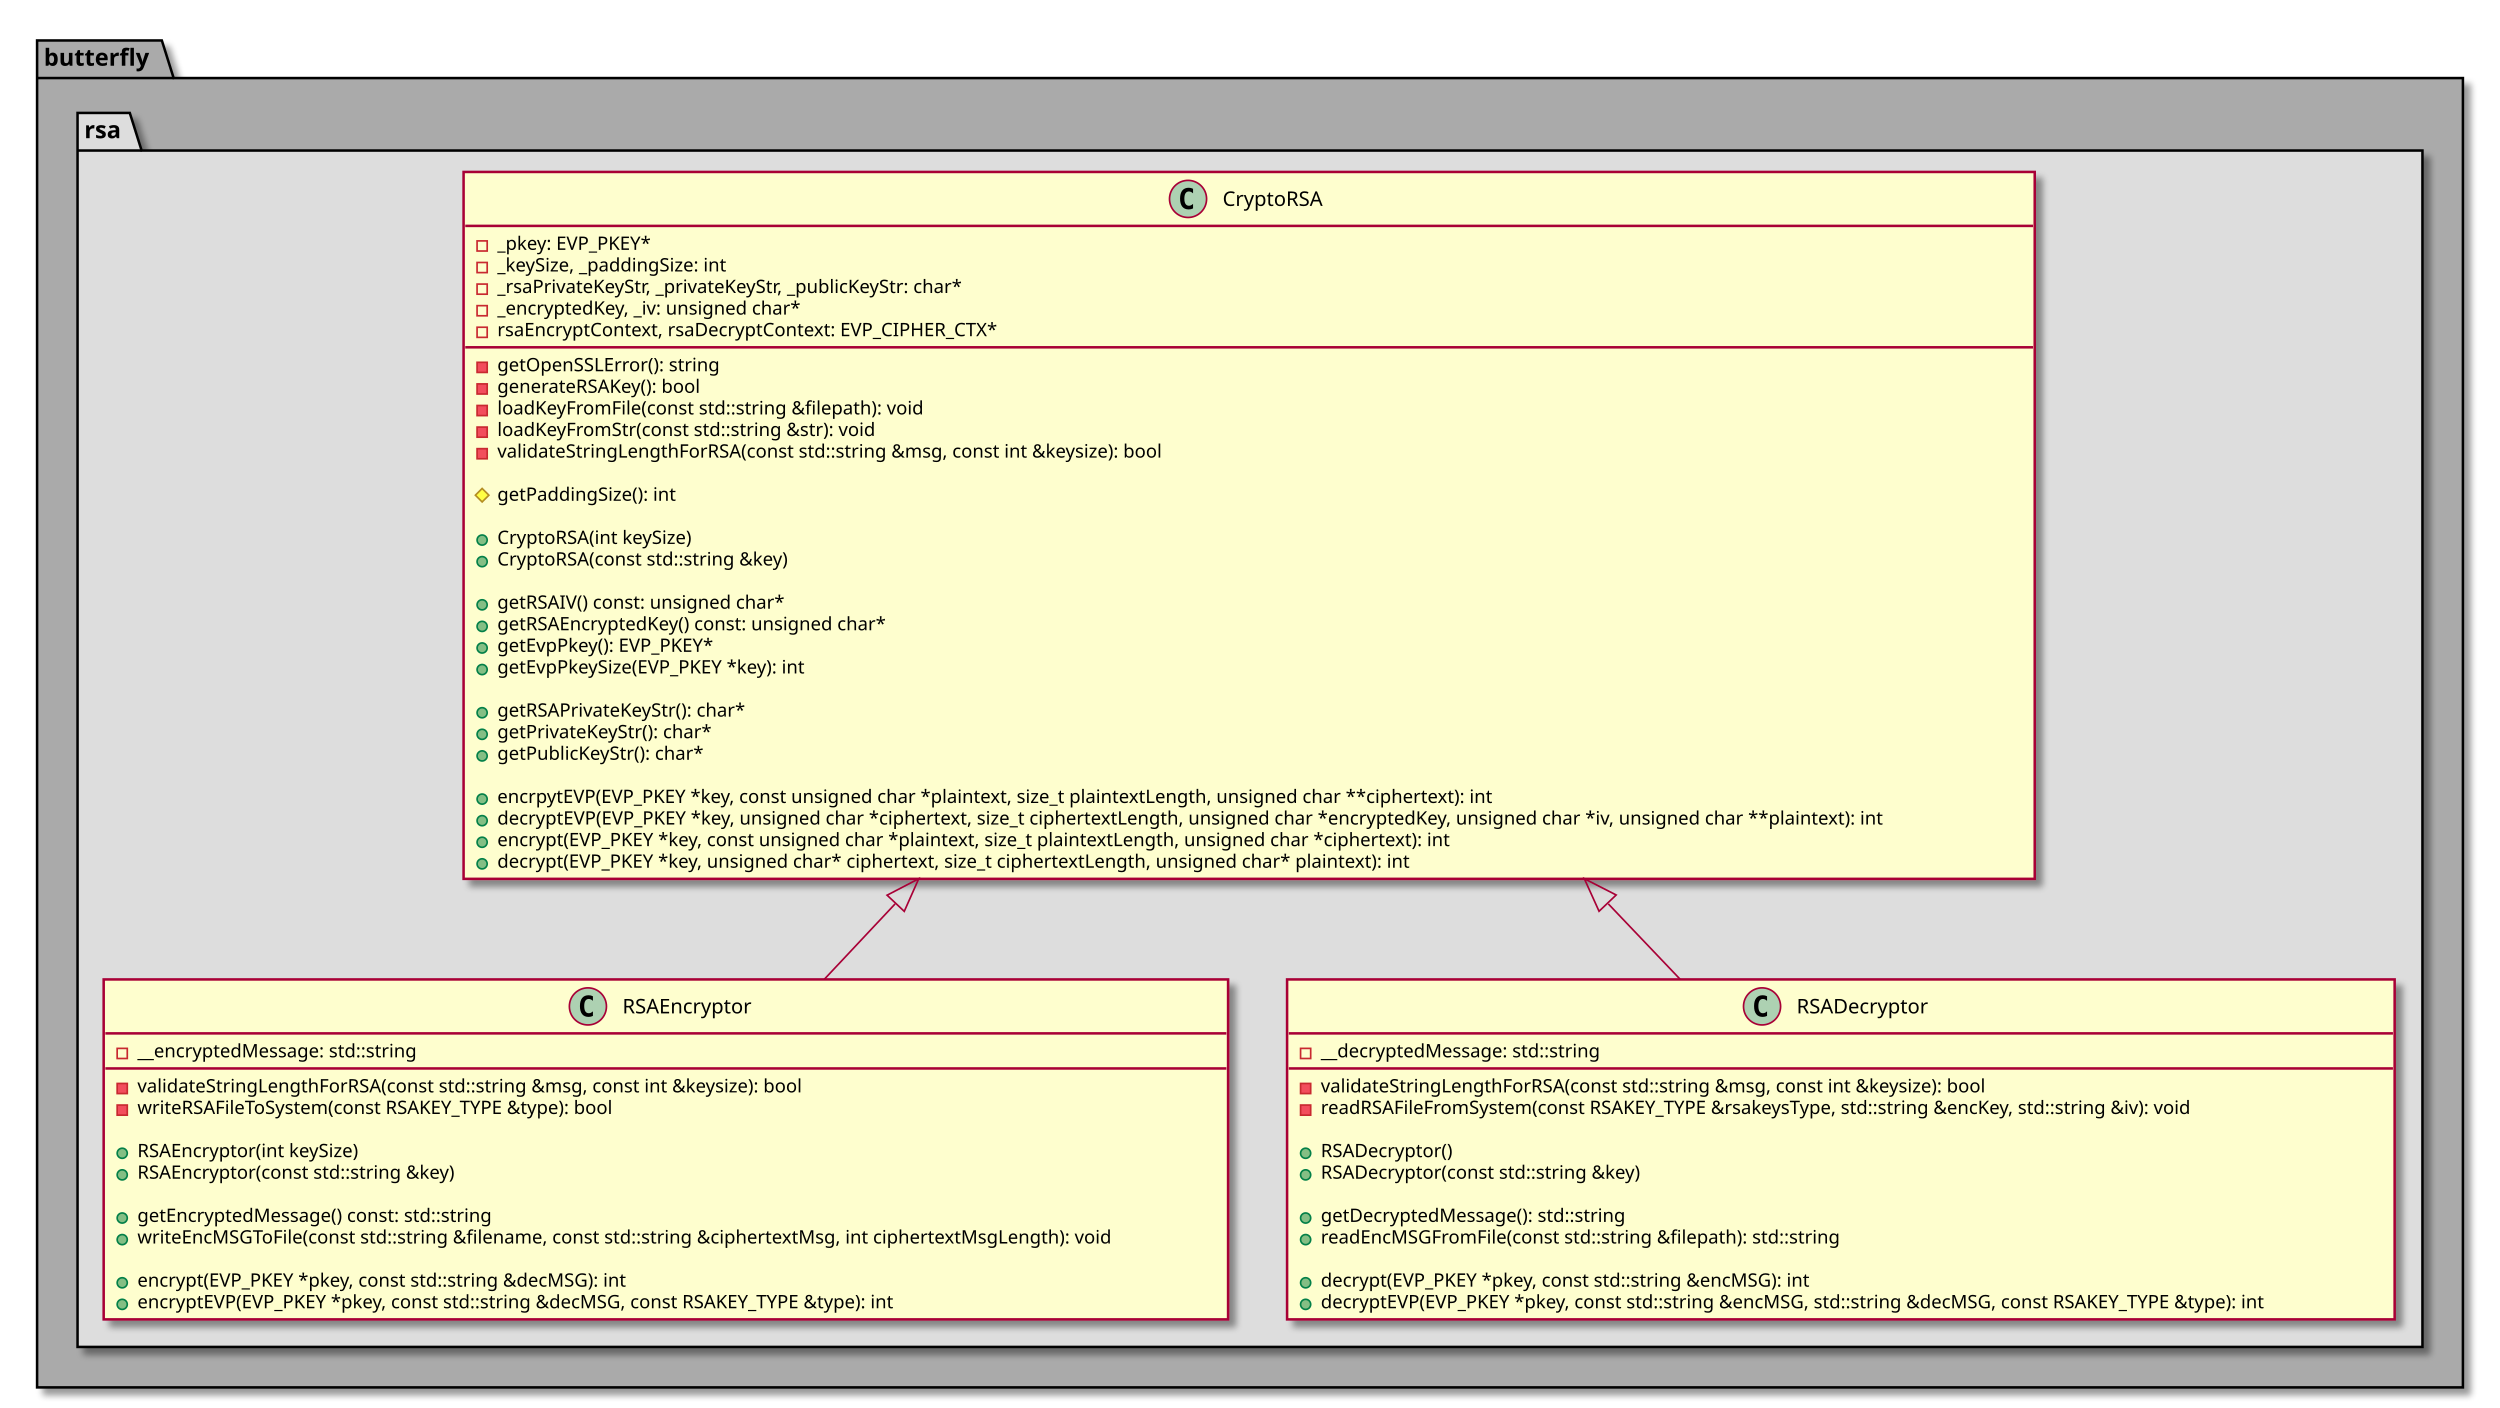
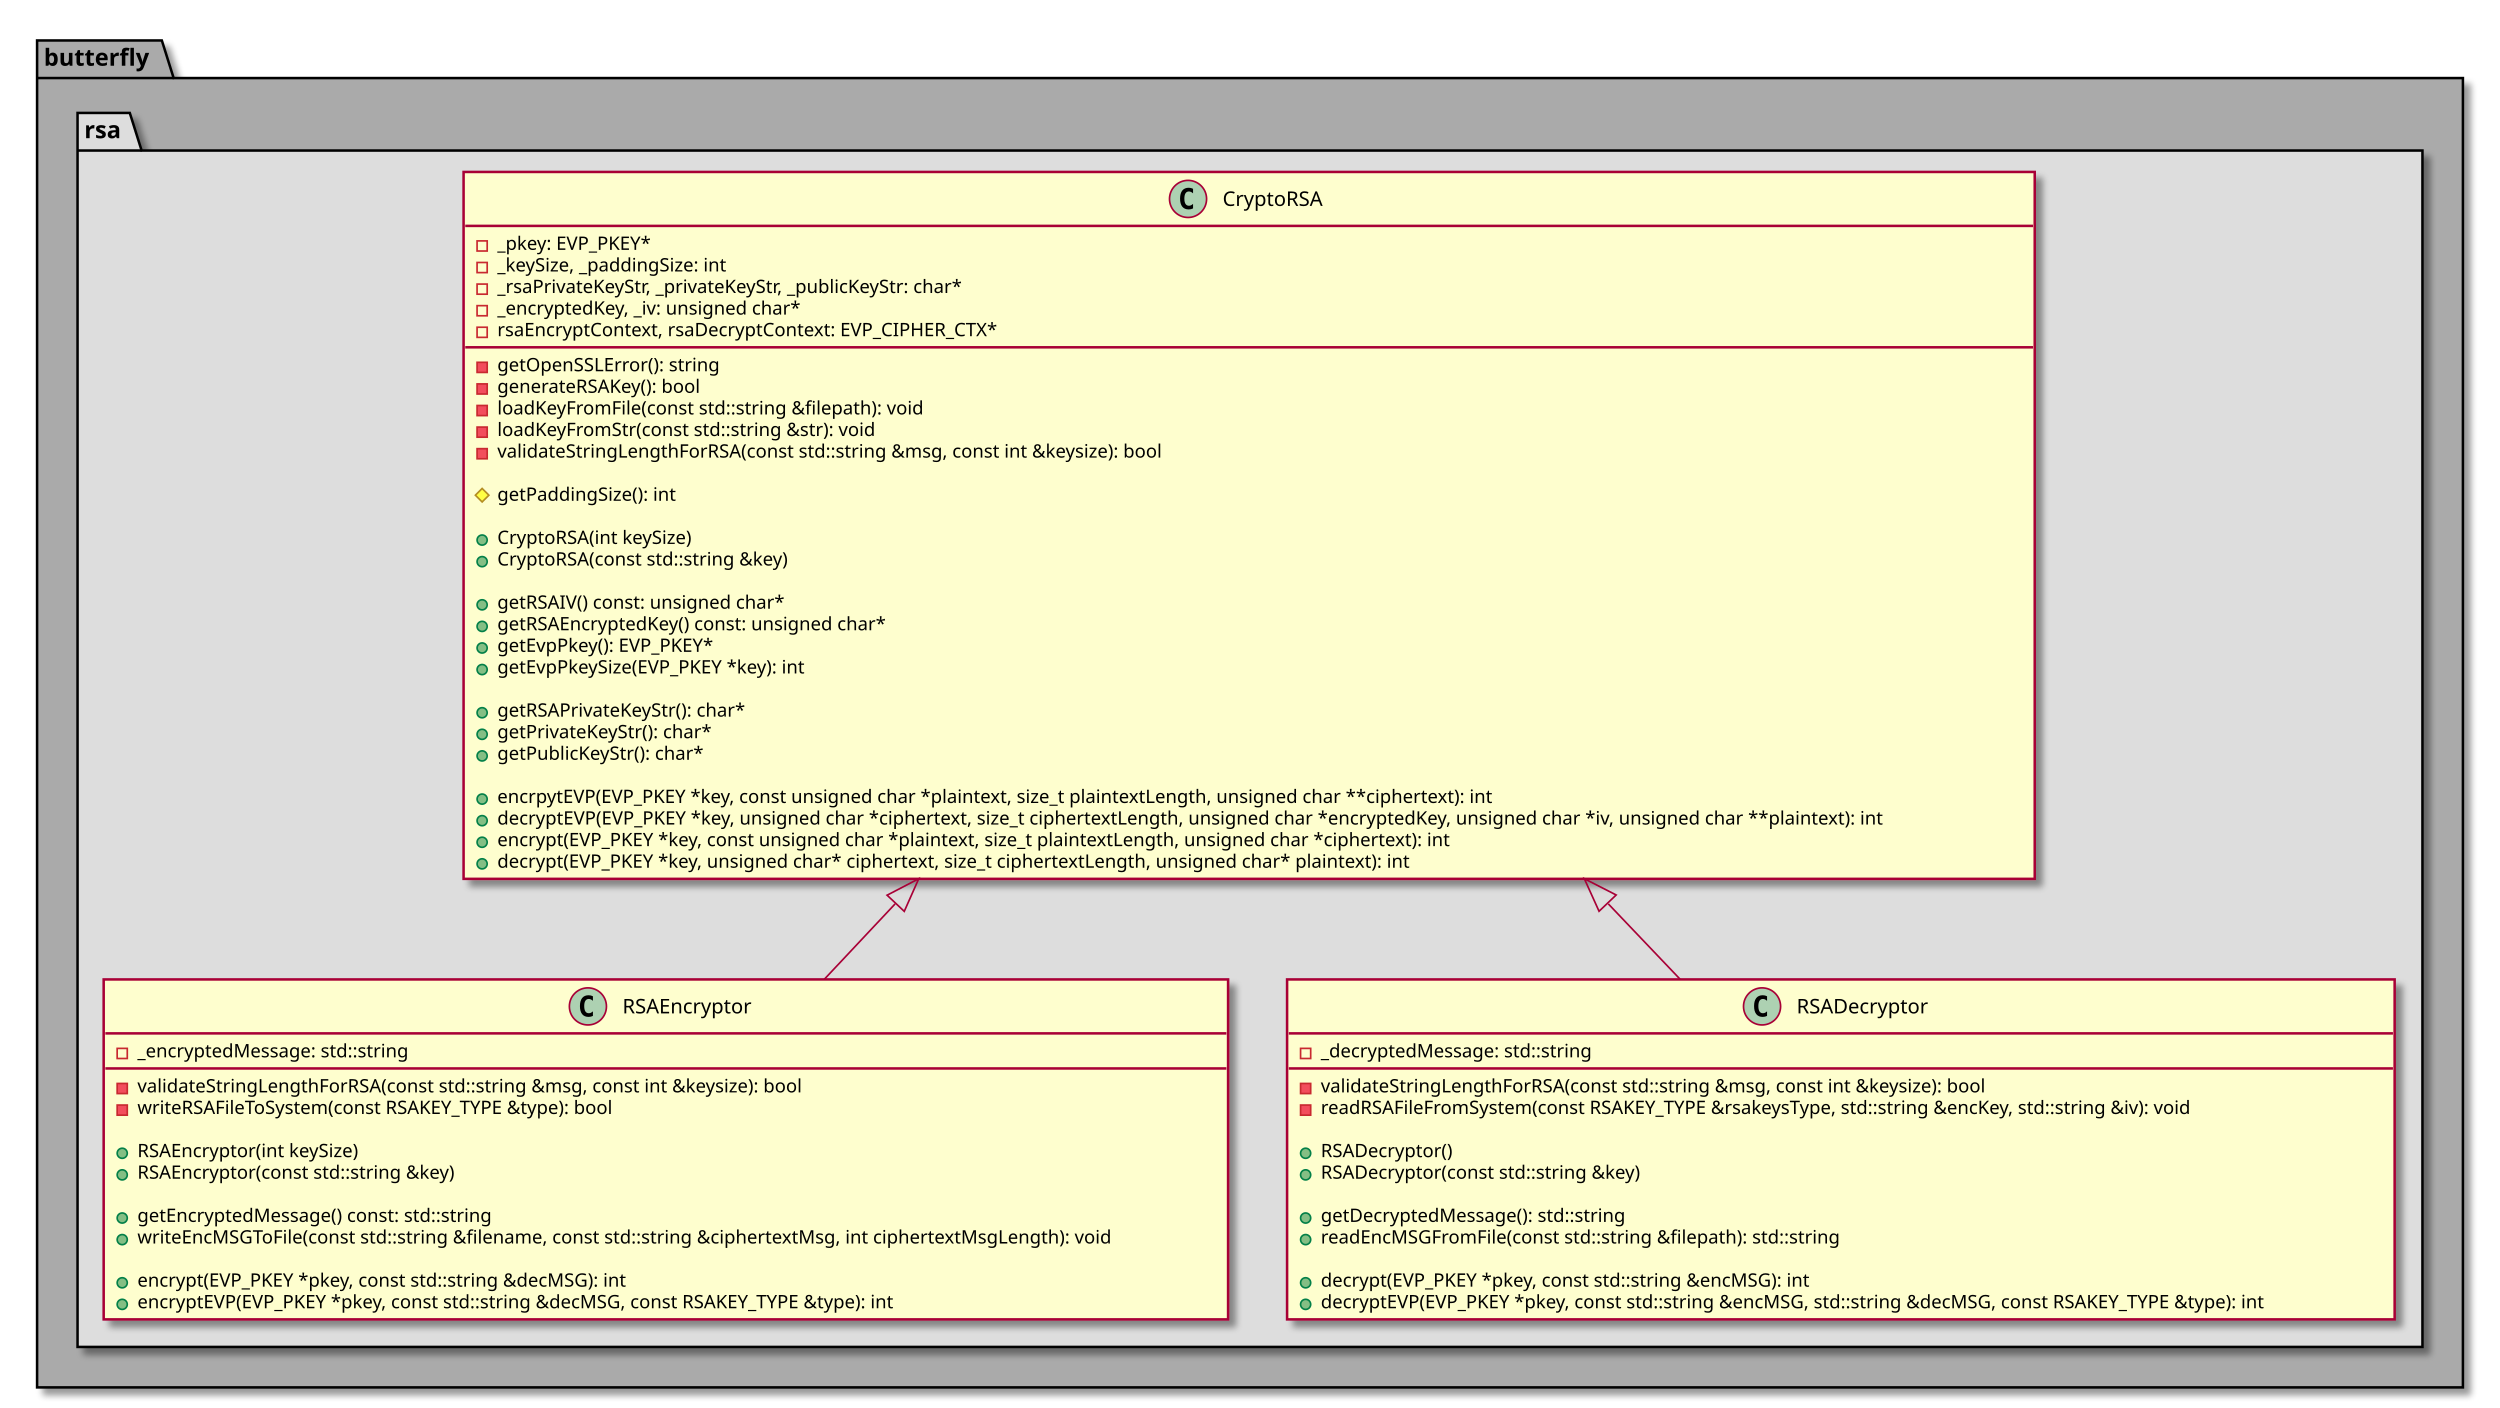
<svg xmlns="http://www.w3.org/2000/svg" contentScriptType="application/ecmascript" contentStyleType="text/css" height="835px" preserveAspectRatio="none" style="width:1483px;height:835px;" version="1.1" viewBox="0 0 1483 835" width="1483px" zoomAndPan="magnify">
  <defs>
-     <filter height="300%" id="f1le82wkpehf3f" width="300%" x="-1" y="-1">
+     <filter height="300%" id="f1hxs1eqja5ko9" width="300%" x="-1" y="-1">
      <feGaussianBlur result="blurOut" stdDeviation="2.0" />
      <feColorMatrix in="blurOut" result="blurOut2" type="matrix" values="0 0 0 0 0 0 0 0 0 0 0 0 0 0 0 0 0 0 .4 0" />
      <feOffset dx="4.0" dy="4.0" in="blurOut2" result="blurOut3" />
      <feBlend in="SourceGraphic" in2="blurOut3" mode="normal" />
    </filter>
  </defs>
  <g>
-     <polygon fill="#AAAAAA" filter="url(#f1le82wkpehf3f)" points="22,24,96,24,103,46.297,1461,46.297,1461,823,22,823,22,24" style="stroke: #000000; stroke-width: 1.5;" />
+     <polygon fill="#AAAAAA" filter="url(#f1hxs1eqja5ko9)" points="22,24,96,24,103,46.297,1461,46.297,1461,823,22,823,22,24" style="stroke: #000000; stroke-width: 1.5;" />
    <line style="stroke: #000000; stroke-width: 1.5;" x1="22" x2="103" y1="46.297" y2="46.297" />
    <text fill="#000000" font-family="sans-serif" font-size="14" font-weight="bold" lengthAdjust="spacingAndGlyphs" textLength="68" x="26" y="38.995">butterfly</text>
-     <polygon fill="#DDDDDD" filter="url(#f1le82wkpehf3f)" points="46,67,77,67,84,89.297,1437,89.297,1437,799,46,799,46,67" style="stroke: #000000; stroke-width: 1.5;" />
+     <polygon fill="#DDDDDD" filter="url(#f1hxs1eqja5ko9)" points="46,67,77,67,84,89.297,1437,89.297,1437,799,46,799,46,67" style="stroke: #000000; stroke-width: 1.5;" />
    <line style="stroke: #000000; stroke-width: 1.5;" x1="46" x2="84" y1="89.297" y2="89.297" />
    <text fill="#000000" font-family="sans-serif" font-size="14" font-weight="bold" lengthAdjust="spacingAndGlyphs" textLength="25" x="50" y="81.995">rsa</text>
-     <rect fill="#FEFECE" filter="url(#f1le82wkpehf3f)" height="419.336" id="CryptoRSA" style="stroke: #A80036; stroke-width: 1.5;" width="932" x="275" y="102" />
+     <rect fill="#FEFECE" filter="url(#f1hxs1eqja5ko9)" height="419.336" id="CryptoRSA" style="stroke: #A80036; stroke-width: 1.5;" width="932" x="275" y="102" />
    <ellipse cx="704.75" cy="118" fill="#ADD1B2" rx="11" ry="11" style="stroke: #A80036; stroke-width: 1.0;" />
    <path d="M707.719,123.641 Q707.141,123.938 706.5,124.078 Q705.859,124.234 705.156,124.234 Q702.656,124.234 701.328,122.594 Q700.016,120.938 700.016,117.812 Q700.016,114.688 701.328,113.031 Q702.656,111.375 705.156,111.375 Q705.859,111.375 706.5,111.531 Q707.156,111.688 707.719,111.984 L707.719,114.703 Q707.094,114.125 706.5,113.859 Q705.906,113.578 705.281,113.578 Q703.938,113.578 703.25,114.656 Q702.562,115.719 702.562,117.812 Q702.562,119.906 703.25,120.984 Q703.938,122.047 705.281,122.047 Q705.906,122.047 706.5,121.781 Q707.094,121.5 707.719,120.922 L707.719,123.641 Z " />
    <text fill="#000000" font-family="sans-serif" font-size="12" lengthAdjust="spacingAndGlyphs" textLength="64" x="725.25" y="122.154">CryptoRSA</text>
    <line style="stroke: #A80036; stroke-width: 1.5;" x1="276" x2="1206" y1="134" y2="134" />
    <rect fill="none" height="6" style="stroke: #C82930; stroke-width: 1.0;" width="6" x="283" y="142.902" />
    <text fill="#000000" font-family="sans-serif" font-size="11" lengthAdjust="spacingAndGlyphs" textLength="101" x="295" y="148.21">_pkey: EVP_PKEY*</text>
    <rect fill="none" height="6" style="stroke: #C82930; stroke-width: 1.0;" width="6" x="283" y="155.707" />
    <text fill="#000000" font-family="sans-serif" font-size="11" lengthAdjust="spacingAndGlyphs" textLength="152" x="295" y="161.015">_keySize, _paddingSize: int</text>
    <rect fill="none" height="6" style="stroke: #C82930; stroke-width: 1.0;" width="6" x="283" y="168.512" />
    <text fill="#000000" font-family="sans-serif" font-size="11" lengthAdjust="spacingAndGlyphs" textLength="314" x="295" y="173.82">_rsaPrivateKeyStr, _privateKeyStr, _publicKeyStr: char*</text>
    <rect fill="none" height="6" style="stroke: #C82930; stroke-width: 1.0;" width="6" x="283" y="181.316" />
    <text fill="#000000" font-family="sans-serif" font-size="11" lengthAdjust="spacingAndGlyphs" textLength="200" x="295" y="186.625">_encryptedKey, _iv: unsigned char*</text>
    <rect fill="none" height="6" style="stroke: #C82930; stroke-width: 1.0;" width="6" x="283" y="194.121" />
    <text fill="#000000" font-family="sans-serif" font-size="11" lengthAdjust="spacingAndGlyphs" textLength="326" x="295" y="199.429">rsaEncryptContext, rsaDecryptContext: EVP_CIPHER_CTX*</text>
    <line style="stroke: #A80036; stroke-width: 1.5;" x1="276" x2="1206" y1="206.023" y2="206.023" />
    <rect fill="#F24D5C" height="6" style="stroke: #C82930; stroke-width: 1.0;" width="6" x="283" y="214.926" />
    <text fill="#000000" font-family="sans-serif" font-size="11" lengthAdjust="spacingAndGlyphs" textLength="148" x="295" y="220.234">getOpenSSLError(): string</text>
    <rect fill="#F24D5C" height="6" style="stroke: #C82930; stroke-width: 1.0;" width="6" x="283" y="227.731" />
    <text fill="#000000" font-family="sans-serif" font-size="11" lengthAdjust="spacingAndGlyphs" textLength="133" x="295" y="233.039">generateRSAKey(): bool</text>
    <rect fill="#F24D5C" height="6" style="stroke: #C82930; stroke-width: 1.0;" width="6" x="283" y="240.535" />
    <text fill="#000000" font-family="sans-serif" font-size="11" lengthAdjust="spacingAndGlyphs" textLength="281" x="295" y="245.843">loadKeyFromFile(const std::string &amp;filepath): void</text>
    <rect fill="#F24D5C" height="6" style="stroke: #C82930; stroke-width: 1.0;" width="6" x="283" y="253.34" />
    <text fill="#000000" font-family="sans-serif" font-size="11" lengthAdjust="spacingAndGlyphs" textLength="253" x="295" y="258.648">loadKeyFromStr(const std::string &amp;str): void</text>
    <rect fill="#F24D5C" height="6" style="stroke: #C82930; stroke-width: 1.0;" width="6" x="283" y="266.144" />
    <text fill="#000000" font-family="sans-serif" font-size="11" lengthAdjust="spacingAndGlyphs" textLength="441" x="295" y="271.453">validateStringLengthForRSA(const std::string &amp;msg, const int &amp;keysize): bool</text>
    <text fill="#000000" font-family="sans-serif" font-size="11" lengthAdjust="spacingAndGlyphs" textLength="0" x="299" y="284.257" />
    <polygon fill="#FFFF44" points="286,289.754,290,293.754,286,297.754,282,293.754" style="stroke: #B38D22; stroke-width: 1.0;" />
    <text fill="#000000" font-family="sans-serif" font-size="11" lengthAdjust="spacingAndGlyphs" textLength="116" x="295" y="297.062">getPaddingSize(): int</text>
    <text fill="#000000" font-family="sans-serif" font-size="11" lengthAdjust="spacingAndGlyphs" textLength="0" x="299" y="309.867" />
    <ellipse cx="286" cy="320.363" fill="#84BE84" rx="3" ry="3" style="stroke: #038048; stroke-width: 1.0;" />
    <text fill="#000000" font-family="sans-serif" font-size="11" lengthAdjust="spacingAndGlyphs" textLength="127" x="295" y="322.671">CryptoRSA(int keySize)</text>
    <ellipse cx="286" cy="333.168" fill="#84BE84" rx="3" ry="3" style="stroke: #038048; stroke-width: 1.0;" />
    <text fill="#000000" font-family="sans-serif" font-size="11" lengthAdjust="spacingAndGlyphs" textLength="194" x="295" y="335.476">CryptoRSA(const std::string &amp;key)</text>
    <text fill="#000000" font-family="sans-serif" font-size="11" lengthAdjust="spacingAndGlyphs" textLength="0" x="299" y="348.281" />
    <ellipse cx="286" cy="358.777" fill="#84BE84" rx="3" ry="3" style="stroke: #038048; stroke-width: 1.0;" />
    <text fill="#000000" font-family="sans-serif" font-size="11" lengthAdjust="spacingAndGlyphs" textLength="188" x="295" y="361.085">getRSAIV() const: unsigned char*</text>
    <ellipse cx="286" cy="371.582" fill="#84BE84" rx="3" ry="3" style="stroke: #038048; stroke-width: 1.0;" />
    <text fill="#000000" font-family="sans-serif" font-size="11" lengthAdjust="spacingAndGlyphs" textLength="254" x="295" y="373.89">getRSAEncryptedKey() const: unsigned char*</text>
    <ellipse cx="286" cy="384.387" fill="#84BE84" rx="3" ry="3" style="stroke: #038048; stroke-width: 1.0;" />
    <text fill="#000000" font-family="sans-serif" font-size="11" lengthAdjust="spacingAndGlyphs" textLength="141" x="295" y="386.695">getEvpPkey(): EVP_PKEY*</text>
    <ellipse cx="286" cy="397.191" fill="#84BE84" rx="3" ry="3" style="stroke: #038048; stroke-width: 1.0;" />
    <text fill="#000000" font-family="sans-serif" font-size="11" lengthAdjust="spacingAndGlyphs" textLength="201" x="295" y="399.5">getEvpPkeySize(EVP_PKEY *key): int</text>
    <text fill="#000000" font-family="sans-serif" font-size="11" lengthAdjust="spacingAndGlyphs" textLength="0" x="299" y="412.304" />
    <ellipse cx="286" cy="422.801" fill="#84BE84" rx="3" ry="3" style="stroke: #038048; stroke-width: 1.0;" />
    <text fill="#000000" font-family="sans-serif" font-size="11" lengthAdjust="spacingAndGlyphs" textLength="163" x="295" y="425.109">getRSAPrivateKeyStr(): char*</text>
    <ellipse cx="286" cy="435.606" fill="#84BE84" rx="3" ry="3" style="stroke: #038048; stroke-width: 1.0;" />
    <text fill="#000000" font-family="sans-serif" font-size="11" lengthAdjust="spacingAndGlyphs" textLength="141" x="295" y="437.914">getPrivateKeyStr(): char*</text>
    <ellipse cx="286" cy="448.41" fill="#84BE84" rx="3" ry="3" style="stroke: #038048; stroke-width: 1.0;" />
    <text fill="#000000" font-family="sans-serif" font-size="11" lengthAdjust="spacingAndGlyphs" textLength="135" x="295" y="450.718">getPublicKeyStr(): char*</text>
    <text fill="#000000" font-family="sans-serif" font-size="11" lengthAdjust="spacingAndGlyphs" textLength="0" x="299" y="463.523" />
    <ellipse cx="286" cy="474.019" fill="#84BE84" rx="3" ry="3" style="stroke: #038048; stroke-width: 1.0;" />
    <text fill="#000000" font-family="sans-serif" font-size="11" lengthAdjust="spacingAndGlyphs" textLength="650" x="295" y="476.328">encrpytEVP(EVP_PKEY *key, const unsigned char *plaintext, size_t plaintextLength, unsigned char **ciphertext): int</text>
    <ellipse cx="286" cy="486.824" fill="#84BE84" rx="3" ry="3" style="stroke: #038048; stroke-width: 1.0;" />
    <text fill="#000000" font-family="sans-serif" font-size="11" lengthAdjust="spacingAndGlyphs" textLength="906" x="295" y="489.132">decryptEVP(EVP_PKEY *key, unsigned char *ciphertext, size_t ciphertextLength, unsigned char *encryptedKey, unsigned char *iv, unsigned char **plaintext): int</text>
    <ellipse cx="286" cy="499.629" fill="#84BE84" rx="3" ry="3" style="stroke: #038048; stroke-width: 1.0;" />
    <text fill="#000000" font-family="sans-serif" font-size="11" lengthAdjust="spacingAndGlyphs" textLength="623" x="295" y="501.937">encrypt(EVP_PKEY *key, const unsigned char *plaintext, size_t plaintextLength, unsigned char *ciphertext): int</text>
    <ellipse cx="286" cy="512.434" fill="#84BE84" rx="3" ry="3" style="stroke: #038048; stroke-width: 1.0;" />
    <text fill="#000000" font-family="sans-serif" font-size="11" lengthAdjust="spacingAndGlyphs" textLength="596" x="295" y="514.742">decrypt(EVP_PKEY *key, unsigned char* ciphertext, size_t ciphertextLength, unsigned char* plaintext): int</text>
-     <rect fill="#FEFECE" filter="url(#f1le82wkpehf3f)" height="201.656" id="RSAEncryptor" style="stroke: #A80036; stroke-width: 1.5;" width="667" x="61.5" y="581" />
+     <rect fill="#FEFECE" filter="url(#f1hxs1eqja5ko9)" height="201.656" id="RSAEncryptor" style="stroke: #A80036; stroke-width: 1.5;" width="667" x="61.5" y="581" />
    <ellipse cx="348.75" cy="597" fill="#ADD1B2" rx="11" ry="11" style="stroke: #A80036; stroke-width: 1.0;" />
    <path d="M351.719,602.641 Q351.141,602.938 350.5,603.078 Q349.859,603.234 349.156,603.234 Q346.656,603.234 345.328,601.594 Q344.016,599.938 344.016,596.812 Q344.016,593.688 345.328,592.031 Q346.656,590.375 349.156,590.375 Q349.859,590.375 350.5,590.531 Q351.156,590.688 351.719,590.984 L351.719,593.703 Q351.094,593.125 350.5,592.859 Q349.906,592.578 349.281,592.578 Q347.938,592.578 347.25,593.656 Q346.562,594.719 346.562,596.812 Q346.562,598.906 347.25,599.984 Q347.938,601.047 349.281,601.047 Q349.906,601.047 350.5,600.781 Q351.094,600.5 351.719,599.922 L351.719,602.641 Z " />
    <text fill="#000000" font-family="sans-serif" font-size="12" lengthAdjust="spacingAndGlyphs" textLength="84" x="369.25" y="601.154">RSAEncryptor</text>
    <line style="stroke: #A80036; stroke-width: 1.5;" x1="62.5" x2="727.5" y1="613" y2="613" />
    <rect fill="none" height="6" style="stroke: #C82930; stroke-width: 1.0;" width="6" x="69.5" y="621.902" />
-     <text fill="#000000" font-family="sans-serif" font-size="11" lengthAdjust="spacingAndGlyphs" textLength="186" x="81.5" y="627.21">__encryptedMessage: std::string</text>
+     <text fill="#000000" font-family="sans-serif" font-size="11" lengthAdjust="spacingAndGlyphs" textLength="180" x="81.5" y="627.21">_encryptedMessage: std::string</text>
    <line style="stroke: #A80036; stroke-width: 1.5;" x1="62.5" x2="727.5" y1="633.805" y2="633.805" />
    <rect fill="#F24D5C" height="6" style="stroke: #C82930; stroke-width: 1.0;" width="6" x="69.5" y="642.707" />
    <text fill="#000000" font-family="sans-serif" font-size="11" lengthAdjust="spacingAndGlyphs" textLength="441" x="81.5" y="648.015">validateStringLengthForRSA(const std::string &amp;msg, const int &amp;keysize): bool</text>
    <rect fill="#F24D5C" height="6" style="stroke: #C82930; stroke-width: 1.0;" width="6" x="69.5" y="655.512" />
    <text fill="#000000" font-family="sans-serif" font-size="11" lengthAdjust="spacingAndGlyphs" textLength="316" x="81.5" y="660.82">writeRSAFileToSystem(const RSAKEY_TYPE &amp;type): bool</text>
    <text fill="#000000" font-family="sans-serif" font-size="11" lengthAdjust="spacingAndGlyphs" textLength="0" x="85.5" y="673.625" />
    <ellipse cx="72.5" cy="684.121" fill="#84BE84" rx="3" ry="3" style="stroke: #038048; stroke-width: 1.0;" />
    <text fill="#000000" font-family="sans-serif" font-size="11" lengthAdjust="spacingAndGlyphs" textLength="144" x="81.5" y="686.429">RSAEncryptor(int keySize)</text>
    <ellipse cx="72.5" cy="696.926" fill="#84BE84" rx="3" ry="3" style="stroke: #038048; stroke-width: 1.0;" />
    <text fill="#000000" font-family="sans-serif" font-size="11" lengthAdjust="spacingAndGlyphs" textLength="211" x="81.5" y="699.234">RSAEncryptor(const std::string &amp;key)</text>
    <text fill="#000000" font-family="sans-serif" font-size="11" lengthAdjust="spacingAndGlyphs" textLength="0" x="85.5" y="712.039" />
    <ellipse cx="72.5" cy="722.535" fill="#84BE84" rx="3" ry="3" style="stroke: #038048; stroke-width: 1.0;" />
    <text fill="#000000" font-family="sans-serif" font-size="11" lengthAdjust="spacingAndGlyphs" textLength="235" x="81.5" y="724.843">getEncryptedMessage() const: std::string</text>
    <ellipse cx="72.5" cy="735.34" fill="#84BE84" rx="3" ry="3" style="stroke: #038048; stroke-width: 1.0;" />
    <text fill="#000000" font-family="sans-serif" font-size="11" lengthAdjust="spacingAndGlyphs" textLength="641" x="81.5" y="737.648">writeEncMSGToFile(const std::string &amp;filename, const std::string &amp;ciphertextMsg, int ciphertextMsgLength): void</text>
    <text fill="#000000" font-family="sans-serif" font-size="11" lengthAdjust="spacingAndGlyphs" textLength="0" x="85.5" y="750.453" />
    <ellipse cx="72.5" cy="760.949" fill="#84BE84" rx="3" ry="3" style="stroke: #038048; stroke-width: 1.0;" />
    <text fill="#000000" font-family="sans-serif" font-size="11" lengthAdjust="spacingAndGlyphs" textLength="325" x="81.5" y="763.257">encrypt(EVP_PKEY *pkey, const std::string &amp;decMSG): int</text>
    <ellipse cx="72.5" cy="773.754" fill="#84BE84" rx="3" ry="3" style="stroke: #038048; stroke-width: 1.0;" />
    <text fill="#000000" font-family="sans-serif" font-size="11" lengthAdjust="spacingAndGlyphs" textLength="504" x="81.5" y="776.062">encryptEVP(EVP_PKEY *pkey, const std::string &amp;decMSG, const RSAKEY_TYPE &amp;type): int</text>
-     <rect fill="#FEFECE" filter="url(#f1le82wkpehf3f)" height="201.656" id="RSADecryptor" style="stroke: #A80036; stroke-width: 1.5;" width="657" x="763.5" y="581" />
+     <rect fill="#FEFECE" filter="url(#f1hxs1eqja5ko9)" height="201.656" id="RSADecryptor" style="stroke: #A80036; stroke-width: 1.5;" width="657" x="763.5" y="581" />
    <ellipse cx="1045.25" cy="597" fill="#ADD1B2" rx="11" ry="11" style="stroke: #A80036; stroke-width: 1.0;" />
    <path d="M1048.219,602.641 Q1047.641,602.938 1047,603.078 Q1046.359,603.234 1045.656,603.234 Q1043.156,603.234 1041.828,601.594 Q1040.516,599.938 1040.516,596.812 Q1040.516,593.688 1041.828,592.031 Q1043.156,590.375 1045.656,590.375 Q1046.359,590.375 1047,590.531 Q1047.656,590.688 1048.219,590.984 L1048.219,593.703 Q1047.594,593.125 1047,592.859 Q1046.406,592.578 1045.781,592.578 Q1044.438,592.578 1043.75,593.656 Q1043.062,594.719 1043.062,596.812 Q1043.062,598.906 1043.75,599.984 Q1044.438,601.047 1045.781,601.047 Q1046.406,601.047 1047,600.781 Q1047.594,600.5 1048.219,599.922 L1048.219,602.641 Z " />
    <text fill="#000000" font-family="sans-serif" font-size="12" lengthAdjust="spacingAndGlyphs" textLength="85" x="1065.75" y="601.154">RSADecryptor</text>
    <line style="stroke: #A80036; stroke-width: 1.5;" x1="764.5" x2="1419.5" y1="613" y2="613" />
    <rect fill="none" height="6" style="stroke: #C82930; stroke-width: 1.0;" width="6" x="771.5" y="621.902" />
-     <text fill="#000000" font-family="sans-serif" font-size="11" lengthAdjust="spacingAndGlyphs" textLength="186" x="783.5" y="627.21">__decryptedMessage: std::string</text>
+     <text fill="#000000" font-family="sans-serif" font-size="11" lengthAdjust="spacingAndGlyphs" textLength="180" x="783.5" y="627.21">_decryptedMessage: std::string</text>
    <line style="stroke: #A80036; stroke-width: 1.5;" x1="764.5" x2="1419.5" y1="633.805" y2="633.805" />
    <rect fill="#F24D5C" height="6" style="stroke: #C82930; stroke-width: 1.0;" width="6" x="771.5" y="642.707" />
    <text fill="#000000" font-family="sans-serif" font-size="11" lengthAdjust="spacingAndGlyphs" textLength="441" x="783.5" y="648.015">validateStringLengthForRSA(const std::string &amp;msg, const int &amp;keysize): bool</text>
    <rect fill="#F24D5C" height="6" style="stroke: #C82930; stroke-width: 1.0;" width="6" x="771.5" y="655.512" />
    <text fill="#000000" font-family="sans-serif" font-size="11" lengthAdjust="spacingAndGlyphs" textLength="587" x="783.5" y="660.82">readRSAFileFromSystem(const RSAKEY_TYPE &amp;rsakeysType, std::string &amp;encKey, std::string &amp;iv): void</text>
    <text fill="#000000" font-family="sans-serif" font-size="11" lengthAdjust="spacingAndGlyphs" textLength="0" x="787.5" y="673.625" />
    <ellipse cx="774.5" cy="684.121" fill="#84BE84" rx="3" ry="3" style="stroke: #038048; stroke-width: 1.0;" />
    <text fill="#000000" font-family="sans-serif" font-size="11" lengthAdjust="spacingAndGlyphs" textLength="85" x="783.5" y="686.429">RSADecryptor()</text>
    <ellipse cx="774.5" cy="696.926" fill="#84BE84" rx="3" ry="3" style="stroke: #038048; stroke-width: 1.0;" />
    <text fill="#000000" font-family="sans-serif" font-size="11" lengthAdjust="spacingAndGlyphs" textLength="212" x="783.5" y="699.234">RSADecryptor(const std::string &amp;key)</text>
    <text fill="#000000" font-family="sans-serif" font-size="11" lengthAdjust="spacingAndGlyphs" textLength="0" x="787.5" y="712.039" />
    <ellipse cx="774.5" cy="722.535" fill="#84BE84" rx="3" ry="3" style="stroke: #038048; stroke-width: 1.0;" />
    <text fill="#000000" font-family="sans-serif" font-size="11" lengthAdjust="spacingAndGlyphs" textLength="201" x="783.5" y="724.843">getDecryptedMessage(): std::string</text>
    <ellipse cx="774.5" cy="735.34" fill="#84BE84" rx="3" ry="3" style="stroke: #038048; stroke-width: 1.0;" />
    <text fill="#000000" font-family="sans-serif" font-size="11" lengthAdjust="spacingAndGlyphs" textLength="345" x="783.5" y="737.648">readEncMSGFromFile(const std::string &amp;filepath): std::string</text>
    <text fill="#000000" font-family="sans-serif" font-size="11" lengthAdjust="spacingAndGlyphs" textLength="0" x="787.5" y="750.453" />
    <ellipse cx="774.5" cy="760.949" fill="#84BE84" rx="3" ry="3" style="stroke: #038048; stroke-width: 1.0;" />
    <text fill="#000000" font-family="sans-serif" font-size="11" lengthAdjust="spacingAndGlyphs" textLength="325" x="783.5" y="763.257">decrypt(EVP_PKEY *pkey, const std::string &amp;encMSG): int</text>
    <ellipse cx="774.5" cy="773.754" fill="#84BE84" rx="3" ry="3" style="stroke: #038048; stroke-width: 1.0;" />
    <text fill="#000000" font-family="sans-serif" font-size="11" lengthAdjust="spacingAndGlyphs" textLength="631" x="783.5" y="776.062">decryptEVP(EVP_PKEY *pkey, const std::string &amp;encMSG, std::string &amp;decMSG, const RSAKEY_TYPE &amp;type): int</text>
    <path d="M530.99,536.17 C516.48,551.62 502.34,566.68 488.99,580.9 " fill="none" id="CryptoRSA-RSAEncryptor" style="stroke: #A80036; stroke-width: 1.0;" />
    <polygon fill="none" points="526.21,531.03,545,521.25,536.41,540.62,526.21,531.03" style="stroke: #A80036; stroke-width: 1.0;" />
    <path d="M954.04,536.17 C968.76,551.62 983.11,566.68 996.65,580.9 " fill="none" id="CryptoRSA-RSADecryptor" style="stroke: #A80036; stroke-width: 1.0;" />
    <polygon fill="none" points="948.56,540.56,939.83,521.25,958.7,530.9,948.56,540.56" style="stroke: #A80036; stroke-width: 1.0;" />
  </g>
</svg>
